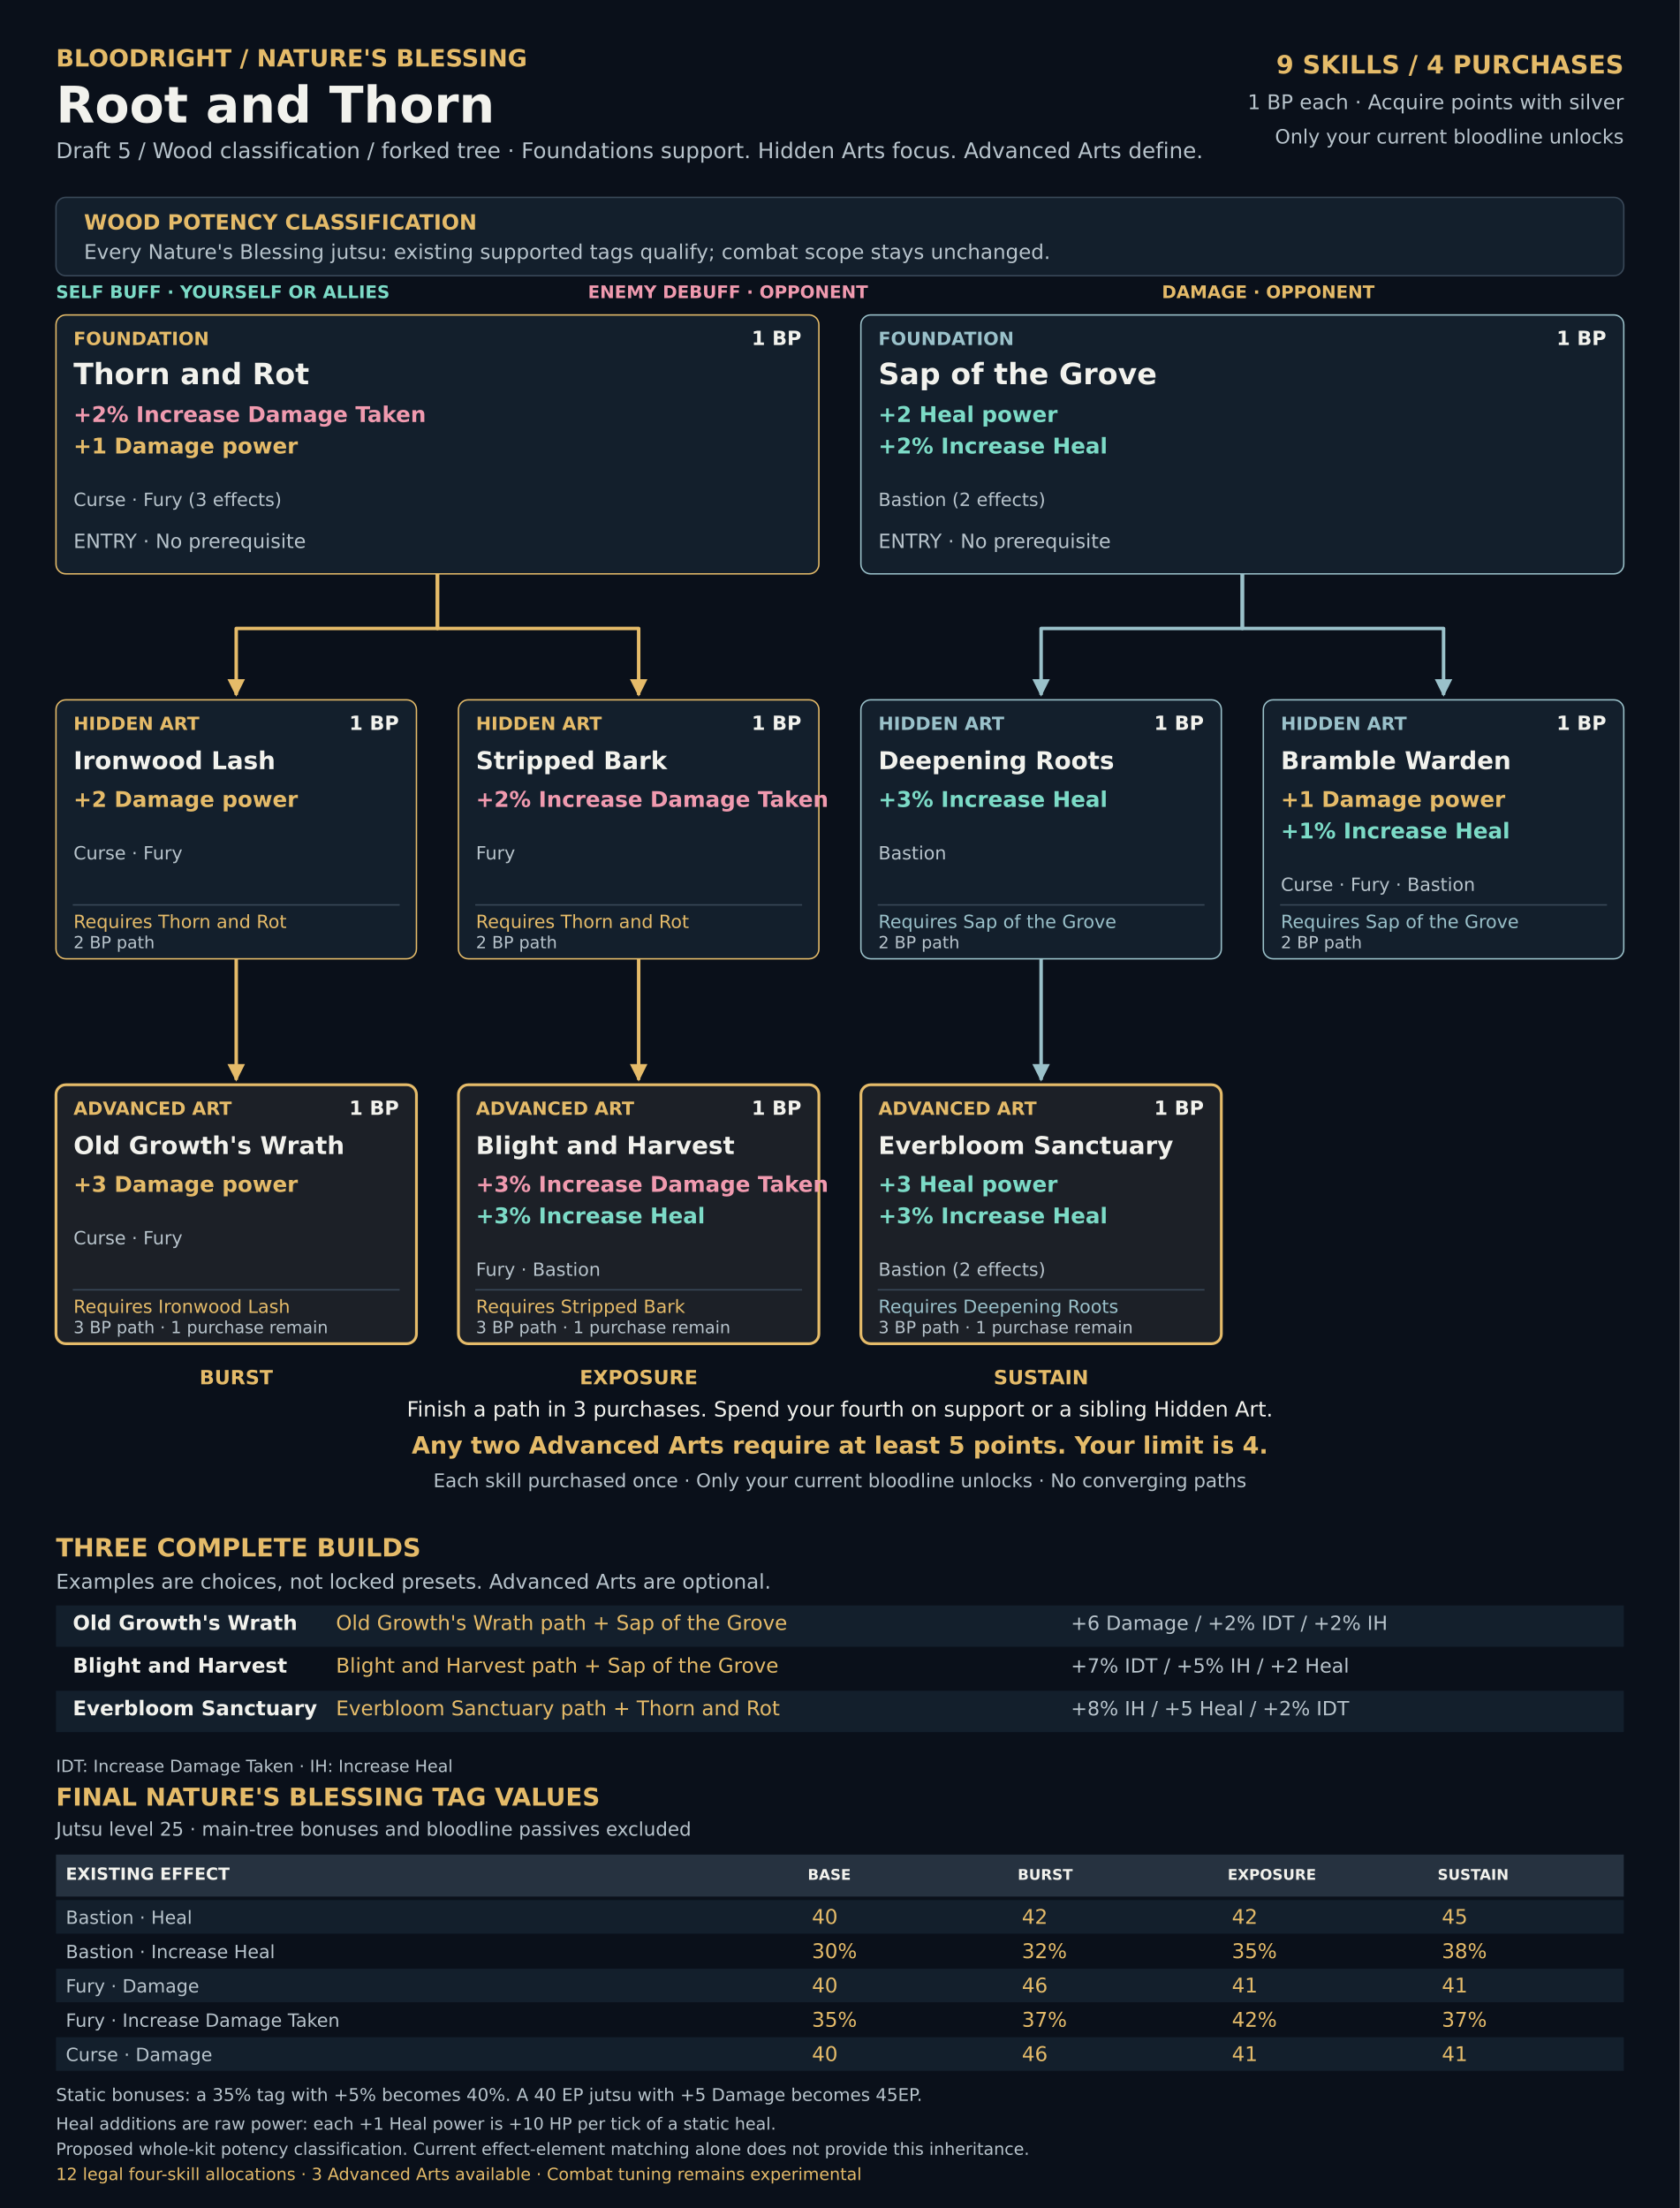
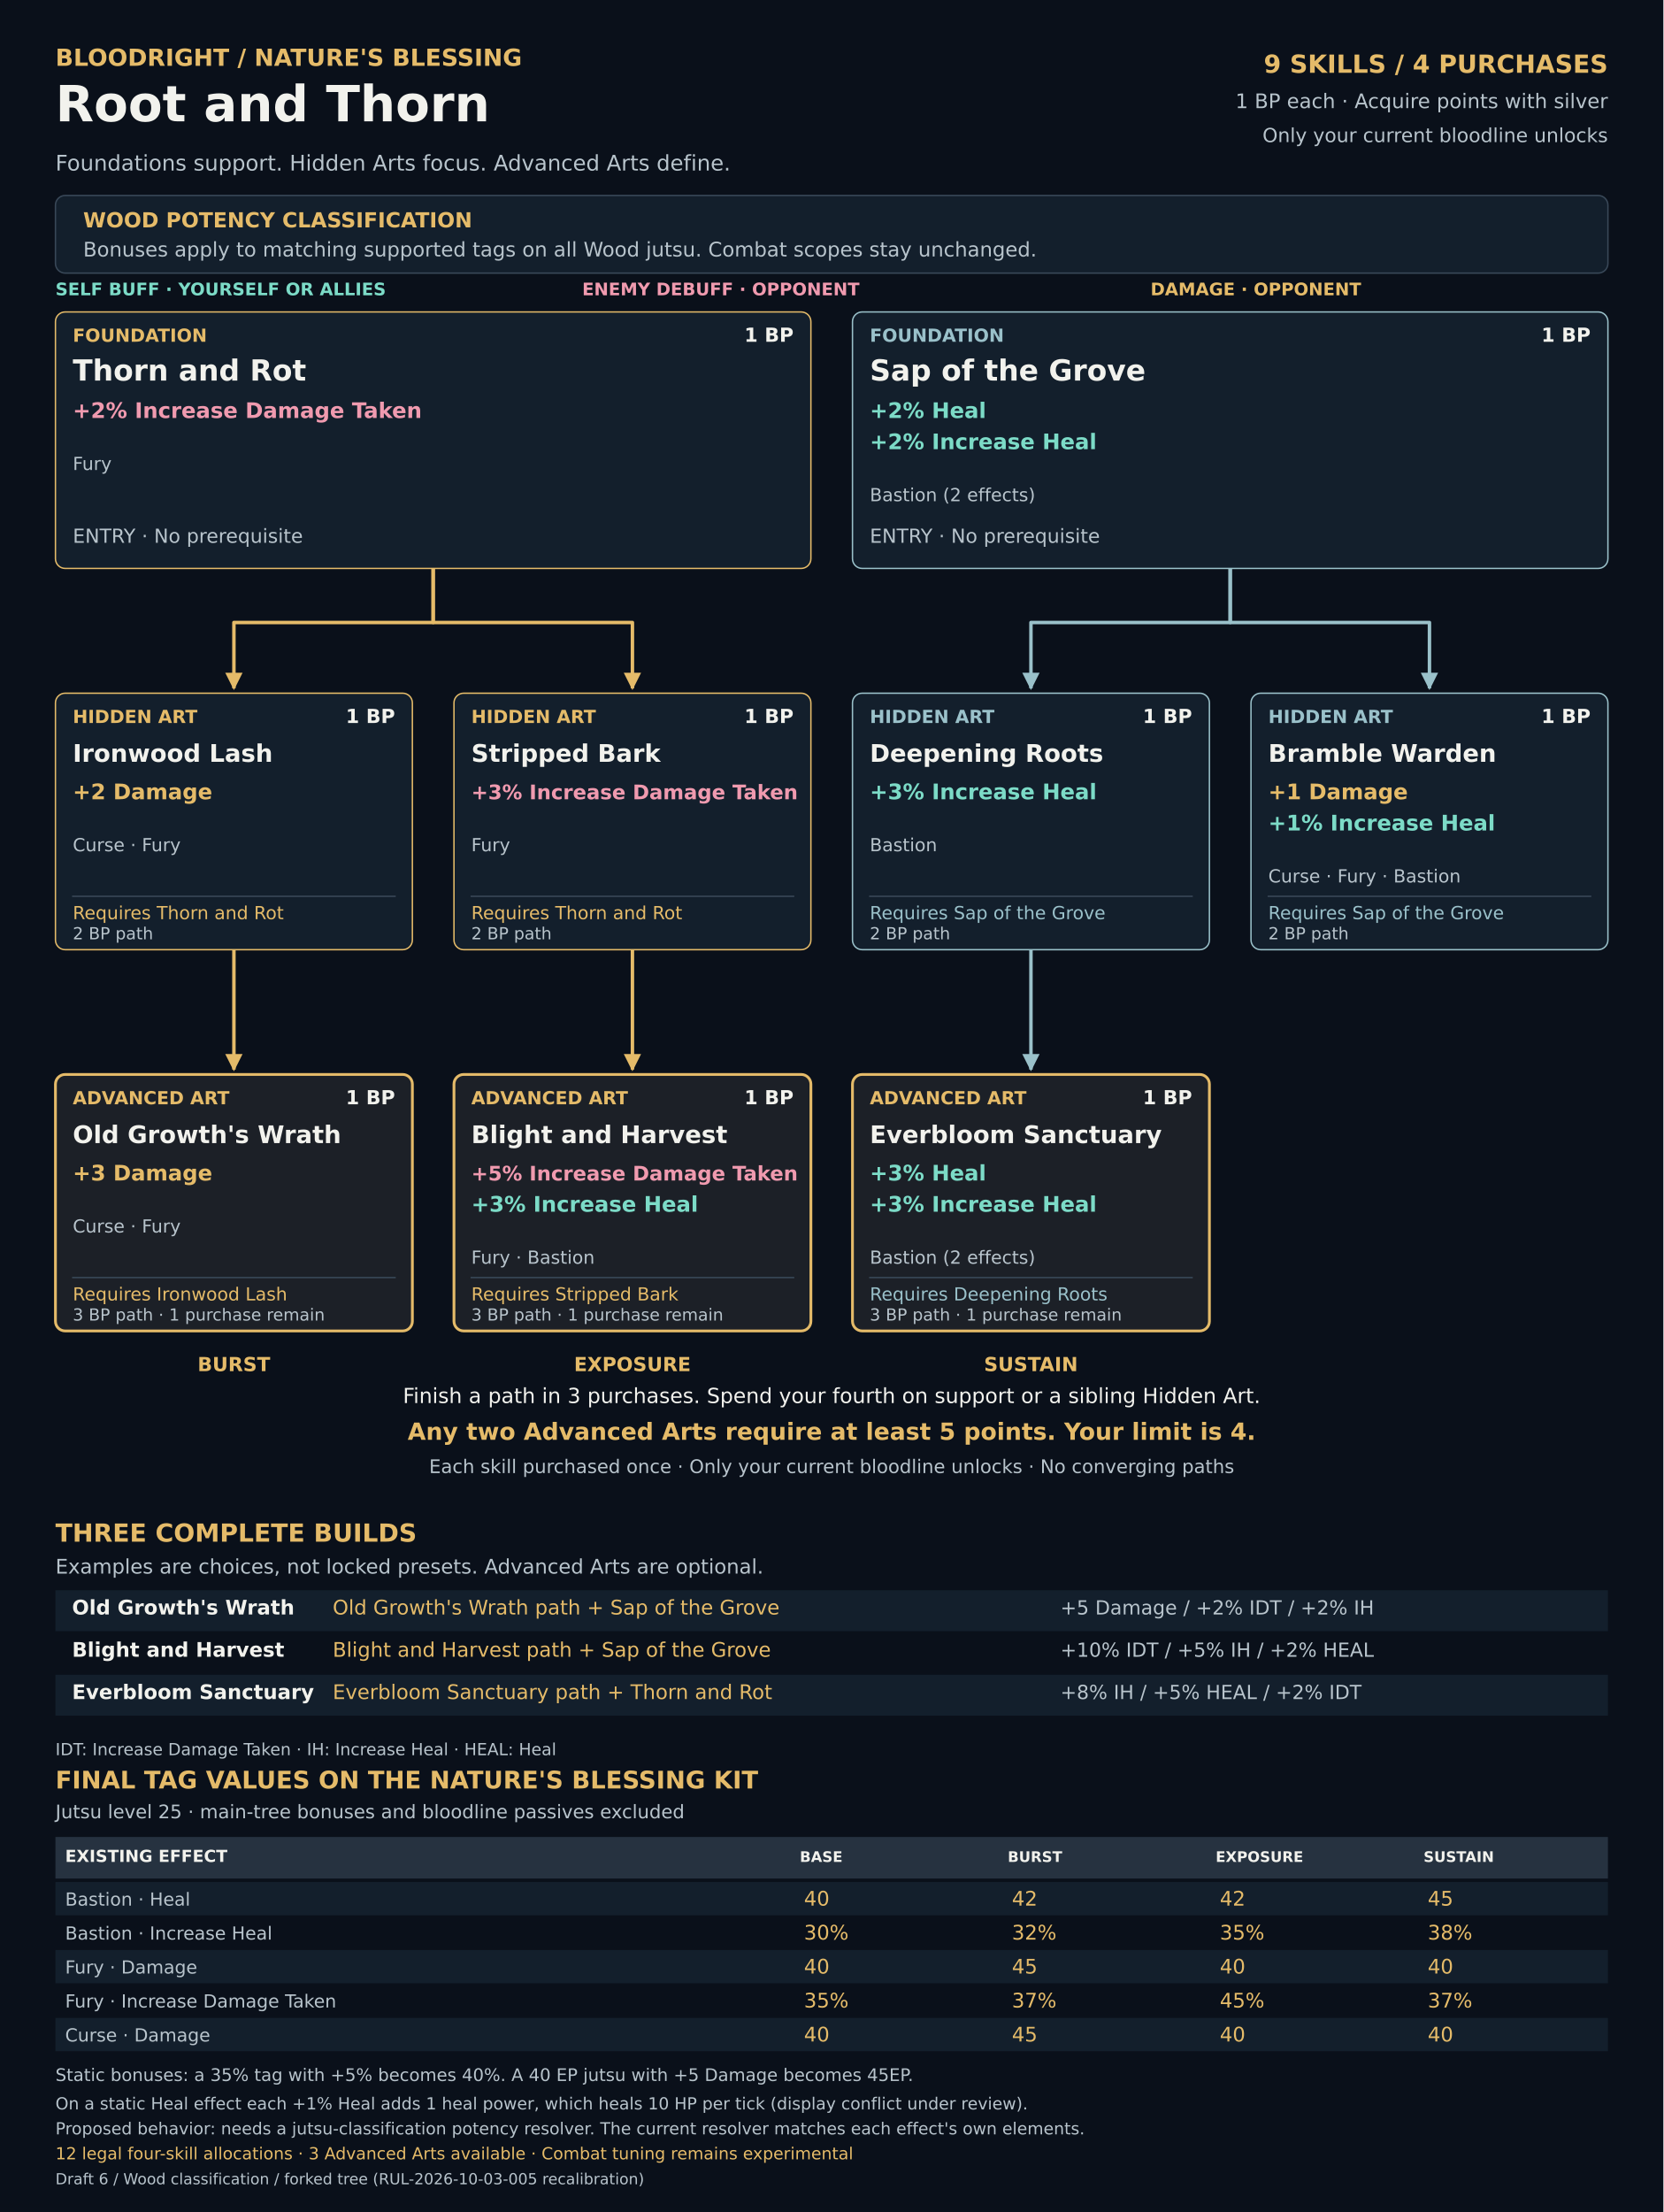
- <svg xmlns="http://www.w3.org/2000/svg" width="2400" height="3155" viewBox="0 0 2400 3155" role="img" aria-labelledby="title desc">
+ <svg xmlns="http://www.w3.org/2000/svg" width="2400" height="3191" viewBox="0 0 2400 3191" role="img" aria-labelledby="title desc">
  <defs>
    <marker id="arrow-0" viewBox="0 0 10 10" refX="9" refY="5" markerWidth="5" markerHeight="5" orient="auto">
      <path d="M0 0L10 5L0 10Z" fill="#e5bb69" />
    </marker>
    <marker id="arrow-1" viewBox="0 0 10 10" refX="9" refY="5" markerWidth="5" markerHeight="5" orient="auto">
      <path d="M0 0L10 5L0 10Z" fill="#9ac1ca" />
    </marker>
    <marker id="arrow-2" viewBox="0 0 10 10" refX="9" refY="5" markerWidth="5" markerHeight="5" orient="auto">
      <path d="M0 0L10 5L0 10Z" fill="#b8d98d" />
    </marker>
    <marker id="arrow-3" viewBox="0 0 10 10" refX="9" refY="5" markerWidth="5" markerHeight="5" orient="auto">
      <path d="M0 0L10 5L0 10Z" fill="#d9a6e0" />
    </marker>
  </defs>
  <g font-family="DejaVu Sans, sans-serif">
-     <rect x="0" y="0" width="2400" height="3155" rx="0" fill="#0a101a" />
+     <rect x="0" y="0" width="2400" height="3191" rx="0" fill="#0a101a" />
    <text x="80" y="95" font-size="34" font-weight="700" fill="#e5bb69" text-anchor="start">BLOODRIGHT / NATURE'S BLESSING</text>
    <text x="80" y="175" font-size="72" font-weight="700" fill="#f2f2ed" text-anchor="start">Root and Thorn</text>
-     <text x="80" y="226" font-size="31" font-weight="400" fill="#b8c4cc" text-anchor="start">Draft 5 / Wood classification / forked tree · Foundations support. Hidden Arts focus. Advanced Arts define.</text>
+     <text x="80" y="246" font-size="31" font-weight="400" fill="#b8c4cc" text-anchor="start">Foundations support. Hidden Arts focus. Advanced Arts define.</text>
    <text x="2320" y="105" font-size="36" font-weight="700" fill="#e5bb69" text-anchor="end">9 SKILLS  /  4 PURCHASES</text>
    <text x="2320" y="156" font-size="29" font-weight="400" fill="#b8c4cc" text-anchor="end">1 BP each · Acquire points with silver</text>
    <text x="2320" y="205" font-size="28" font-weight="400" fill="#b8c4cc" text-anchor="end">Only your current bloodline unlocks</text>
    <rect x="80" y="282" width="2240" height="112" rx="14" fill="#131f2c" stroke="#394858" stroke-width="2" />
    <text x="120" y="328" font-size="30" font-weight="700" fill="#e5bb69" text-anchor="start">WOOD POTENCY CLASSIFICATION</text>
-     <text x="120" y="370" font-size="29" font-weight="400" fill="#b8c4cc" text-anchor="start">Every Nature's Blessing jutsu: existing supported tags qualify; combat scope stays unchanged.</text>
+     <text x="120" y="370" font-size="29" font-weight="400" fill="#b8c4cc" text-anchor="start">Bonuses apply to matching supported tags on all Wood jutsu. Combat scopes stay unchanged.</text>
    <text x="80" y="426" font-size="25" font-weight="700" fill="#7cdbc7" text-anchor="start">SELF BUFF · YOURSELF OR ALLIES</text>
    <text x="840" y="426" font-size="25" font-weight="700" fill="#f09aaf" text-anchor="start">ENEMY DEBUFF · OPPONENT</text>
    <text x="1660" y="426" font-size="25" font-weight="700" fill="#e5bb69" text-anchor="start">DAMAGE · OPPONENT</text>
    <path id="edge-02-03" data-from="02" data-to="03" d="M337.5 1370 V1543" fill="none" stroke="#e5bb69" stroke-width="5" stroke-linejoin="round" marker-end="url(#arrow-0)" />
    <path id="edge-04-05" data-from="04" data-to="05" d="M912.5 1370 V1543" fill="none" stroke="#e5bb69" stroke-width="5" stroke-linejoin="round" marker-end="url(#arrow-0)" />
    <path id="edge-01-02" data-from="01" data-to="02" d="M625 820 V898 H337.5 V993" fill="none" stroke="#e5bb69" stroke-width="5" stroke-linejoin="round" marker-end="url(#arrow-0)" />
    <path id="edge-01-04" data-from="01" data-to="04" d="M625 820 V898 H912.5 V993" fill="none" stroke="#e5bb69" stroke-width="5" stroke-linejoin="round" marker-end="url(#arrow-0)" />
    <path id="edge-07-08" data-from="07" data-to="08" d="M1487.5 1370 V1543" fill="none" stroke="#9ac1ca" stroke-width="5" stroke-linejoin="round" marker-end="url(#arrow-1)" />
    <path id="edge-06-07" data-from="06" data-to="07" d="M1775 820 V898 H1487.5 V993" fill="none" stroke="#9ac1ca" stroke-width="5" stroke-linejoin="round" marker-end="url(#arrow-1)" />
    <path id="edge-06-09" data-from="06" data-to="09" d="M1775 820 V898 H2062.5 V993" fill="none" stroke="#9ac1ca" stroke-width="5" stroke-linejoin="round" marker-end="url(#arrow-1)" />
    <g id="node-01" data-cost="1" data-prerequisites="" data-potency-classification="Wood">
      <rect x="80" y="450" width="1090" height="370" rx="14" fill="#131f2c" stroke="#e5bb69" stroke-width="2" />
      <text x="105.0" y="493" font-size="26" font-weight="700" fill="#e5bb69" text-anchor="start">FOUNDATION</text>
      <text x="1145.0" y="493" font-size="28" font-weight="700" fill="#f2f2ed" text-anchor="end">1 BP</text>
      <text x="105.0" y="549" font-size="42" font-weight="700" fill="#f2f2ed" text-anchor="start">Thorn and Rot</text>
      <text x="105.0" y="603" font-size="31" font-weight="700" fill="#f09aaf" text-anchor="start">+2% Increase Damage Taken</text>
-       <text x="105.0" y="648" font-size="31" font-weight="700" fill="#e5bb69" text-anchor="start">+1 Damage power</text>
-       <text x="105.0" y="723" font-size="26" font-weight="400" fill="#b8c4cc" text-anchor="start">Curse · Fury (3 effects)</text>
+       <text x="105.0" y="678" font-size="26" font-weight="400" fill="#b8c4cc" text-anchor="start">Fury</text>
      <text x="105.0" y="783" font-size="28" font-weight="400" fill="#b8c4cc" text-anchor="start">ENTRY · No prerequisite</text>
    </g>
    <g id="node-06" data-cost="1" data-prerequisites="" data-potency-classification="Wood">
      <rect x="1230" y="450" width="1090" height="370" rx="14" fill="#131f2c" stroke="#9ac1ca" stroke-width="2" />
      <text x="1255.0" y="493" font-size="26" font-weight="700" fill="#9ac1ca" text-anchor="start">FOUNDATION</text>
      <text x="2295.0" y="493" font-size="28" font-weight="700" fill="#f2f2ed" text-anchor="end">1 BP</text>
      <text x="1255.0" y="549" font-size="42" font-weight="700" fill="#f2f2ed" text-anchor="start">Sap of the Grove</text>
-       <text x="1255.0" y="603" font-size="31" font-weight="700" fill="#7cdbc7" text-anchor="start">+2 Heal power</text>
+       <text x="1255.0" y="603" font-size="31" font-weight="700" fill="#7cdbc7" text-anchor="start">+2% Heal</text>
      <text x="1255.0" y="648" font-size="31" font-weight="700" fill="#7cdbc7" text-anchor="start">+2% Increase Heal</text>
      <text x="1255.0" y="723" font-size="26" font-weight="400" fill="#b8c4cc" text-anchor="start">Bastion (2 effects)</text>
      <text x="1255.0" y="783" font-size="28" font-weight="400" fill="#b8c4cc" text-anchor="start">ENTRY · No prerequisite</text>
    </g>
    <g id="node-02" data-cost="1" data-prerequisites="01" data-potency-classification="Wood">
      <rect x="80" y="1000" width="515" height="370" rx="14" fill="#131f2c" stroke="#e5bb69" stroke-width="2" />
      <text x="105.0" y="1043" font-size="26" font-weight="700" fill="#e5bb69" text-anchor="start">HIDDEN ART</text>
      <text x="570.0" y="1043" font-size="28" font-weight="700" fill="#f2f2ed" text-anchor="end">1 BP</text>
      <text x="105.0" y="1099" font-size="35" font-weight="700" fill="#f2f2ed" text-anchor="start">Ironwood Lash</text>
-       <text x="105.0" y="1153" font-size="31" font-weight="700" fill="#e5bb69" text-anchor="start">+2 Damage power</text>
+       <text x="105.0" y="1153" font-size="31" font-weight="700" fill="#e5bb69" text-anchor="start">+2 Damage</text>
      <text x="105.0" y="1228" font-size="26" font-weight="400" fill="#b8c4cc" text-anchor="start">Curse · Fury</text>
      <path d="M104 1293 L571 1293" fill="none" stroke="#394858" stroke-width="2" />
      <text x="105.0" y="1326" font-size="26" font-weight="400" fill="#e5bb69" text-anchor="start">Requires Thorn and Rot</text>
      <text x="105.0" y="1355" font-size="24" font-weight="400" fill="#b8c4cc" text-anchor="start">2 BP path</text>
    </g>
    <g id="node-04" data-cost="1" data-prerequisites="01" data-potency-classification="Wood">
      <rect x="655" y="1000" width="515" height="370" rx="14" fill="#131f2c" stroke="#e5bb69" stroke-width="2" />
      <text x="680.0" y="1043" font-size="26" font-weight="700" fill="#e5bb69" text-anchor="start">HIDDEN ART</text>
      <text x="1145.0" y="1043" font-size="28" font-weight="700" fill="#f2f2ed" text-anchor="end">1 BP</text>
      <text x="680.0" y="1099" font-size="35" font-weight="700" fill="#f2f2ed" text-anchor="start">Stripped Bark</text>
-       <text x="680.0" y="1153" font-size="31" font-weight="700" fill="#f09aaf" text-anchor="start">+2% Increase Damage Taken</text>
+       <text x="680.0" y="1153" font-size="29" font-weight="700" fill="#f09aaf" text-anchor="start">+3% Increase Damage Taken</text>
      <text x="680.0" y="1228" font-size="26" font-weight="400" fill="#b8c4cc" text-anchor="start">Fury</text>
      <path d="M679 1293 L1146 1293" fill="none" stroke="#394858" stroke-width="2" />
      <text x="680.0" y="1326" font-size="26" font-weight="400" fill="#e5bb69" text-anchor="start">Requires Thorn and Rot</text>
      <text x="680.0" y="1355" font-size="24" font-weight="400" fill="#b8c4cc" text-anchor="start">2 BP path</text>
    </g>
    <g id="node-07" data-cost="1" data-prerequisites="06" data-potency-classification="Wood">
      <rect x="1230" y="1000" width="515" height="370" rx="14" fill="#131f2c" stroke="#9ac1ca" stroke-width="2" />
      <text x="1255.0" y="1043" font-size="26" font-weight="700" fill="#9ac1ca" text-anchor="start">HIDDEN ART</text>
      <text x="1720.0" y="1043" font-size="28" font-weight="700" fill="#f2f2ed" text-anchor="end">1 BP</text>
      <text x="1255.0" y="1099" font-size="35" font-weight="700" fill="#f2f2ed" text-anchor="start">Deepening Roots</text>
      <text x="1255.0" y="1153" font-size="31" font-weight="700" fill="#7cdbc7" text-anchor="start">+3% Increase Heal</text>
      <text x="1255.0" y="1228" font-size="26" font-weight="400" fill="#b8c4cc" text-anchor="start">Bastion</text>
      <path d="M1254 1293 L1721 1293" fill="none" stroke="#394858" stroke-width="2" />
      <text x="1255.0" y="1326" font-size="26" font-weight="400" fill="#9ac1ca" text-anchor="start">Requires Sap of the Grove</text>
      <text x="1255.0" y="1355" font-size="24" font-weight="400" fill="#b8c4cc" text-anchor="start">2 BP path</text>
    </g>
    <g id="node-09" data-cost="1" data-prerequisites="06" data-potency-classification="Wood">
      <rect x="1805" y="1000" width="515" height="370" rx="14" fill="#131f2c" stroke="#9ac1ca" stroke-width="2" />
      <text x="1830.0" y="1043" font-size="26" font-weight="700" fill="#9ac1ca" text-anchor="start">HIDDEN ART</text>
      <text x="2295.0" y="1043" font-size="28" font-weight="700" fill="#f2f2ed" text-anchor="end">1 BP</text>
      <text x="1830.0" y="1099" font-size="35" font-weight="700" fill="#f2f2ed" text-anchor="start">Bramble Warden</text>
-       <text x="1830.0" y="1153" font-size="31" font-weight="700" fill="#e5bb69" text-anchor="start">+1 Damage power</text>
+       <text x="1830.0" y="1153" font-size="31" font-weight="700" fill="#e5bb69" text-anchor="start">+1 Damage</text>
      <text x="1830.0" y="1198" font-size="31" font-weight="700" fill="#7cdbc7" text-anchor="start">+1% Increase Heal</text>
      <text x="1830.0" y="1273" font-size="26" font-weight="400" fill="#b8c4cc" text-anchor="start">Curse · Fury · Bastion</text>
      <path d="M1829 1293 L2296 1293" fill="none" stroke="#394858" stroke-width="2" />
      <text x="1830.0" y="1326" font-size="26" font-weight="400" fill="#9ac1ca" text-anchor="start">Requires Sap of the Grove</text>
      <text x="1830.0" y="1355" font-size="24" font-weight="400" fill="#b8c4cc" text-anchor="start">2 BP path</text>
    </g>
    <g id="node-03" data-cost="1" data-prerequisites="02" data-potency-classification="Wood">
      <rect x="80" y="1550" width="515" height="370" rx="14" fill="#1c2027" stroke="#e5bb69" stroke-width="4" />
      <text x="105.0" y="1593" font-size="26" font-weight="700" fill="#e5bb69" text-anchor="start">ADVANCED ART</text>
      <text x="570.0" y="1593" font-size="28" font-weight="700" fill="#f2f2ed" text-anchor="end">1 BP</text>
      <text x="105.0" y="1649" font-size="35" font-weight="700" fill="#f2f2ed" text-anchor="start">Old Growth's Wrath</text>
-       <text x="105.0" y="1703" font-size="31" font-weight="700" fill="#e5bb69" text-anchor="start">+3 Damage power</text>
+       <text x="105.0" y="1703" font-size="31" font-weight="700" fill="#e5bb69" text-anchor="start">+3 Damage</text>
      <text x="105.0" y="1778" font-size="26" font-weight="400" fill="#b8c4cc" text-anchor="start">Curse · Fury</text>
      <path d="M104 1843 L571 1843" fill="none" stroke="#394858" stroke-width="2" />
      <text x="105.0" y="1876" font-size="26" font-weight="400" fill="#e5bb69" text-anchor="start">Requires Ironwood Lash</text>
      <text x="105.0" y="1905" font-size="24" font-weight="400" fill="#b8c4cc" text-anchor="start">3 BP path · 1 purchase remain</text>
    </g>
    <g id="node-05" data-cost="1" data-prerequisites="04" data-potency-classification="Wood">
      <rect x="655" y="1550" width="515" height="370" rx="14" fill="#1c2027" stroke="#e5bb69" stroke-width="4" />
      <text x="680.0" y="1593" font-size="26" font-weight="700" fill="#e5bb69" text-anchor="start">ADVANCED ART</text>
      <text x="1145.0" y="1593" font-size="28" font-weight="700" fill="#f2f2ed" text-anchor="end">1 BP</text>
      <text x="680.0" y="1649" font-size="35" font-weight="700" fill="#f2f2ed" text-anchor="start">Blight and Harvest</text>
-       <text x="680.0" y="1703" font-size="31" font-weight="700" fill="#f09aaf" text-anchor="start">+3% Increase Damage Taken</text>
+       <text x="680.0" y="1703" font-size="29" font-weight="700" fill="#f09aaf" text-anchor="start">+5% Increase Damage Taken</text>
      <text x="680.0" y="1748" font-size="31" font-weight="700" fill="#7cdbc7" text-anchor="start">+3% Increase Heal</text>
      <text x="680.0" y="1823" font-size="26" font-weight="400" fill="#b8c4cc" text-anchor="start">Fury · Bastion</text>
      <path d="M679 1843 L1146 1843" fill="none" stroke="#394858" stroke-width="2" />
      <text x="680.0" y="1876" font-size="26" font-weight="400" fill="#e5bb69" text-anchor="start">Requires Stripped Bark</text>
      <text x="680.0" y="1905" font-size="24" font-weight="400" fill="#b8c4cc" text-anchor="start">3 BP path · 1 purchase remain</text>
    </g>
    <g id="node-08" data-cost="1" data-prerequisites="07" data-potency-classification="Wood">
      <rect x="1230" y="1550" width="515" height="370" rx="14" fill="#1c2027" stroke="#e5bb69" stroke-width="4" />
      <text x="1255.0" y="1593" font-size="26" font-weight="700" fill="#e5bb69" text-anchor="start">ADVANCED ART</text>
      <text x="1720.0" y="1593" font-size="28" font-weight="700" fill="#f2f2ed" text-anchor="end">1 BP</text>
      <text x="1255.0" y="1649" font-size="35" font-weight="700" fill="#f2f2ed" text-anchor="start">Everbloom Sanctuary</text>
-       <text x="1255.0" y="1703" font-size="31" font-weight="700" fill="#7cdbc7" text-anchor="start">+3 Heal power</text>
+       <text x="1255.0" y="1703" font-size="31" font-weight="700" fill="#7cdbc7" text-anchor="start">+3% Heal</text>
      <text x="1255.0" y="1748" font-size="31" font-weight="700" fill="#7cdbc7" text-anchor="start">+3% Increase Heal</text>
      <text x="1255.0" y="1823" font-size="26" font-weight="400" fill="#b8c4cc" text-anchor="start">Bastion (2 effects)</text>
      <path d="M1254 1843 L1721 1843" fill="none" stroke="#394858" stroke-width="2" />
      <text x="1255.0" y="1876" font-size="26" font-weight="400" fill="#9ac1ca" text-anchor="start">Requires Deepening Roots</text>
      <text x="1255.0" y="1905" font-size="24" font-weight="400" fill="#b8c4cc" text-anchor="start">3 BP path · 1 purchase remain</text>
    </g>
    <text x="337.5" y="1978" font-size="28" font-weight="700" fill="#e5bb69" text-anchor="middle">BURST</text>
    <text x="912.5" y="1978" font-size="28" font-weight="700" fill="#e5bb69" text-anchor="middle">EXPOSURE</text>
    <text x="1487.5" y="1978" font-size="28" font-weight="700" fill="#e5bb69" text-anchor="middle">SUSTAIN</text>
    <text x="1200.0" y="2024" font-size="30" font-weight="400" fill="#f2f2ed" text-anchor="middle">Finish a path in 3 purchases. Spend your fourth on support or a sibling Hidden Art.</text>
    <text x="1200.0" y="2077" font-size="34" font-weight="700" fill="#e5bb69" text-anchor="middle">Any two Advanced Arts require at least 5 points. Your limit is 4.</text>
    <text x="1200.0" y="2125" font-size="27" font-weight="400" fill="#b8c4cc" text-anchor="middle">Each skill purchased once · Only your current bloodline unlocks · No converging paths</text>
    <text x="80" y="2224" font-size="36" font-weight="700" fill="#e5bb69" text-anchor="start">THREE COMPLETE BUILDS</text>
    <text x="80" y="2270" font-size="29" font-weight="400" fill="#b8c4cc" text-anchor="start">Examples are choices, not locked presets. Advanced Arts are optional.</text>
    <rect x="80" y="2294" width="2240" height="59" rx="0" fill="#131f2c" />
    <text x="104" y="2329" font-size="29" font-weight="700" fill="#f2f2ed" text-anchor="start">Old Growth's Wrath</text>
    <text x="480" y="2329" font-size="29" font-weight="400" fill="#e5bb69" text-anchor="start">Old Growth's Wrath path + Sap of the Grove</text>
-     <text x="1530" y="2329" font-size="28" font-weight="400" fill="#b8c4cc" text-anchor="start">+6 Damage / +2% IDT / +2% IH</text>
+     <text x="1530" y="2329" font-size="28" font-weight="400" fill="#b8c4cc" text-anchor="start">+5 Damage / +2% IDT / +2% IH</text>
    <rect x="80" y="2355" width="2240" height="59" rx="0" fill="#0a101a" />
    <text x="104" y="2390" font-size="29" font-weight="700" fill="#f2f2ed" text-anchor="start">Blight and Harvest</text>
    <text x="480" y="2390" font-size="29" font-weight="400" fill="#e5bb69" text-anchor="start">Blight and Harvest path + Sap of the Grove</text>
-     <text x="1530" y="2390" font-size="28" font-weight="400" fill="#b8c4cc" text-anchor="start">+7% IDT / +5% IH / +2 Heal</text>
+     <text x="1530" y="2390" font-size="28" font-weight="400" fill="#b8c4cc" text-anchor="start">+10% IDT / +5% IH / +2% HEAL</text>
    <rect x="80" y="2416" width="2240" height="59" rx="0" fill="#131f2c" />
    <text x="104" y="2451" font-size="29" font-weight="700" fill="#f2f2ed" text-anchor="start">Everbloom Sanctuary</text>
    <text x="480" y="2451" font-size="29" font-weight="400" fill="#e5bb69" text-anchor="start">Everbloom Sanctuary path + Thorn and Rot</text>
-     <text x="1530" y="2451" font-size="28" font-weight="400" fill="#b8c4cc" text-anchor="start">+8% IH / +5 Heal / +2% IDT</text>
-     <text x="80" y="2532" font-size="24" font-weight="400" fill="#b8c4cc" text-anchor="start">IDT: Increase Damage Taken · IH: Increase Heal</text>
-     <text x="80" y="2580" font-size="35" font-weight="700" fill="#e5bb69" text-anchor="start">FINAL NATURE'S BLESSING TAG VALUES</text>
+     <text x="1530" y="2451" font-size="28" font-weight="400" fill="#b8c4cc" text-anchor="start">+8% IH / +5% HEAL / +2% IDT</text>
+     <text x="80" y="2532" font-size="24" font-weight="400" fill="#b8c4cc" text-anchor="start">IDT: Increase Damage Taken · IH: Increase Heal · HEAL: Heal</text>
+     <text x="80" y="2580" font-size="35" font-weight="700" fill="#e5bb69" text-anchor="start">FINAL TAG VALUES ON THE NATURE'S BLESSING KIT</text>
    <text x="80" y="2623" font-size="27" font-weight="400" fill="#b8c4cc" text-anchor="start">Jutsu level 25 · main-tree bonuses and bloodline passives excluded</text>
    <rect x="80" y="2650" width="2240" height="60" rx="0" fill="#263240" />
    <text x="94" y="2686" font-size="24" font-weight="700" fill="#f2f2ed" text-anchor="start">EXISTING EFFECT</text>
    <text x="1154.0" y="2686" font-size="21" font-weight="700" fill="#f2f2ed" text-anchor="start">BASE</text>
    <text x="1454.0" y="2686" font-size="21" font-weight="700" fill="#f2f2ed" text-anchor="start">BURST</text>
    <text x="1754.0" y="2686" font-size="21" font-weight="700" fill="#f2f2ed" text-anchor="start">EXPOSURE</text>
    <text x="2054.0" y="2686" font-size="21" font-weight="700" fill="#f2f2ed" text-anchor="start">SUSTAIN</text>
    <rect x="80" y="2715" width="2240" height="48" rx="0" fill="#131f2c" />
    <text x="94" y="2749" font-size="26" font-weight="400" fill="#b8c4cc" text-anchor="start">Bastion · Heal</text>
    <text x="1160.0" y="2749" font-size="29" font-weight="400" fill="#e5bb69" text-anchor="start">40</text>
    <text x="1460.0" y="2749" font-size="29" font-weight="400" fill="#e5bb69" text-anchor="start">42</text>
    <text x="1760.0" y="2749" font-size="29" font-weight="400" fill="#e5bb69" text-anchor="start">42</text>
    <text x="2060.0" y="2749" font-size="29" font-weight="400" fill="#e5bb69" text-anchor="start">45</text>
    <text x="94" y="2798" font-size="26" font-weight="400" fill="#b8c4cc" text-anchor="start">Bastion · Increase Heal</text>
    <text x="1160.0" y="2798" font-size="29" font-weight="400" fill="#e5bb69" text-anchor="start">30%</text>
    <text x="1460.0" y="2798" font-size="29" font-weight="400" fill="#e5bb69" text-anchor="start">32%</text>
    <text x="1760.0" y="2798" font-size="29" font-weight="400" fill="#e5bb69" text-anchor="start">35%</text>
    <text x="2060.0" y="2798" font-size="29" font-weight="400" fill="#e5bb69" text-anchor="start">38%</text>
    <rect x="80" y="2813" width="2240" height="48" rx="0" fill="#131f2c" />
    <text x="94" y="2847" font-size="26" font-weight="400" fill="#b8c4cc" text-anchor="start">Fury · Damage</text>
    <text x="1160.0" y="2847" font-size="29" font-weight="400" fill="#e5bb69" text-anchor="start">40</text>
-     <text x="1460.0" y="2847" font-size="29" font-weight="400" fill="#e5bb69" text-anchor="start">46</text>
-     <text x="1760.0" y="2847" font-size="29" font-weight="400" fill="#e5bb69" text-anchor="start">41</text>
-     <text x="2060.0" y="2847" font-size="29" font-weight="400" fill="#e5bb69" text-anchor="start">41</text>
+     <text x="1460.0" y="2847" font-size="29" font-weight="400" fill="#e5bb69" text-anchor="start">45</text>
+     <text x="1760.0" y="2847" font-size="29" font-weight="400" fill="#e5bb69" text-anchor="start">40</text>
+     <text x="2060.0" y="2847" font-size="29" font-weight="400" fill="#e5bb69" text-anchor="start">40</text>
    <text x="94" y="2896" font-size="26" font-weight="400" fill="#b8c4cc" text-anchor="start">Fury · Increase Damage Taken</text>
    <text x="1160.0" y="2896" font-size="29" font-weight="400" fill="#e5bb69" text-anchor="start">35%</text>
    <text x="1460.0" y="2896" font-size="29" font-weight="400" fill="#e5bb69" text-anchor="start">37%</text>
-     <text x="1760.0" y="2896" font-size="29" font-weight="400" fill="#e5bb69" text-anchor="start">42%</text>
+     <text x="1760.0" y="2896" font-size="29" font-weight="400" fill="#e5bb69" text-anchor="start">45%</text>
    <text x="2060.0" y="2896" font-size="29" font-weight="400" fill="#e5bb69" text-anchor="start">37%</text>
    <rect x="80" y="2911" width="2240" height="48" rx="0" fill="#131f2c" />
    <text x="94" y="2945" font-size="26" font-weight="400" fill="#b8c4cc" text-anchor="start">Curse · Damage</text>
    <text x="1160.0" y="2945" font-size="29" font-weight="400" fill="#e5bb69" text-anchor="start">40</text>
-     <text x="1460.0" y="2945" font-size="29" font-weight="400" fill="#e5bb69" text-anchor="start">46</text>
-     <text x="1760.0" y="2945" font-size="29" font-weight="400" fill="#e5bb69" text-anchor="start">41</text>
-     <text x="2060.0" y="2945" font-size="29" font-weight="400" fill="#e5bb69" text-anchor="start">41</text>
+     <text x="1460.0" y="2945" font-size="29" font-weight="400" fill="#e5bb69" text-anchor="start">45</text>
+     <text x="1760.0" y="2945" font-size="29" font-weight="400" fill="#e5bb69" text-anchor="start">40</text>
+     <text x="2060.0" y="2945" font-size="29" font-weight="400" fill="#e5bb69" text-anchor="start">40</text>
    <text x="80" y="3002" font-size="25" font-weight="400" fill="#b8c4cc" text-anchor="start">Static bonuses: a 35% tag with +5% becomes 40%. A 40 EP jutsu with +5 Damage becomes 45EP.</text>
-     <text x="80" y="3043" font-size="24" font-weight="400" fill="#b8c4cc" text-anchor="start">Heal additions are raw power: each +1 Heal power is +10 HP per tick of a static heal.</text>
-     <text x="80" y="3079" font-size="24" font-weight="400" fill="#b8c4cc" text-anchor="start">Proposed whole-kit potency classification. Current effect-element matching alone does not provide this inheritance.</text>
+     <text x="80" y="3043" font-size="24" font-weight="400" fill="#b8c4cc" text-anchor="start">On a static Heal effect each +1% Heal adds 1 heal power, which heals 10 HP per tick (display conflict under review).</text>
+     <text x="80" y="3079" font-size="24" font-weight="400" fill="#b8c4cc" text-anchor="start">Proposed behavior: needs a jutsu-classification potency resolver. The current resolver matches each effect's own elements.</text>
    <text x="80" y="3115" font-size="24" font-weight="400" fill="#e5bb69" text-anchor="start">12 legal four-skill allocations · 3 Advanced Arts available · Combat tuning remains experimental</text>
+     <text x="80" y="3151" font-size="22" font-weight="400" fill="#b8c4cc" text-anchor="start">Draft 6 / Wood classification / forked tree (RUL-2026-10-03-005 recalibration)</text>
  </g>
</svg>
